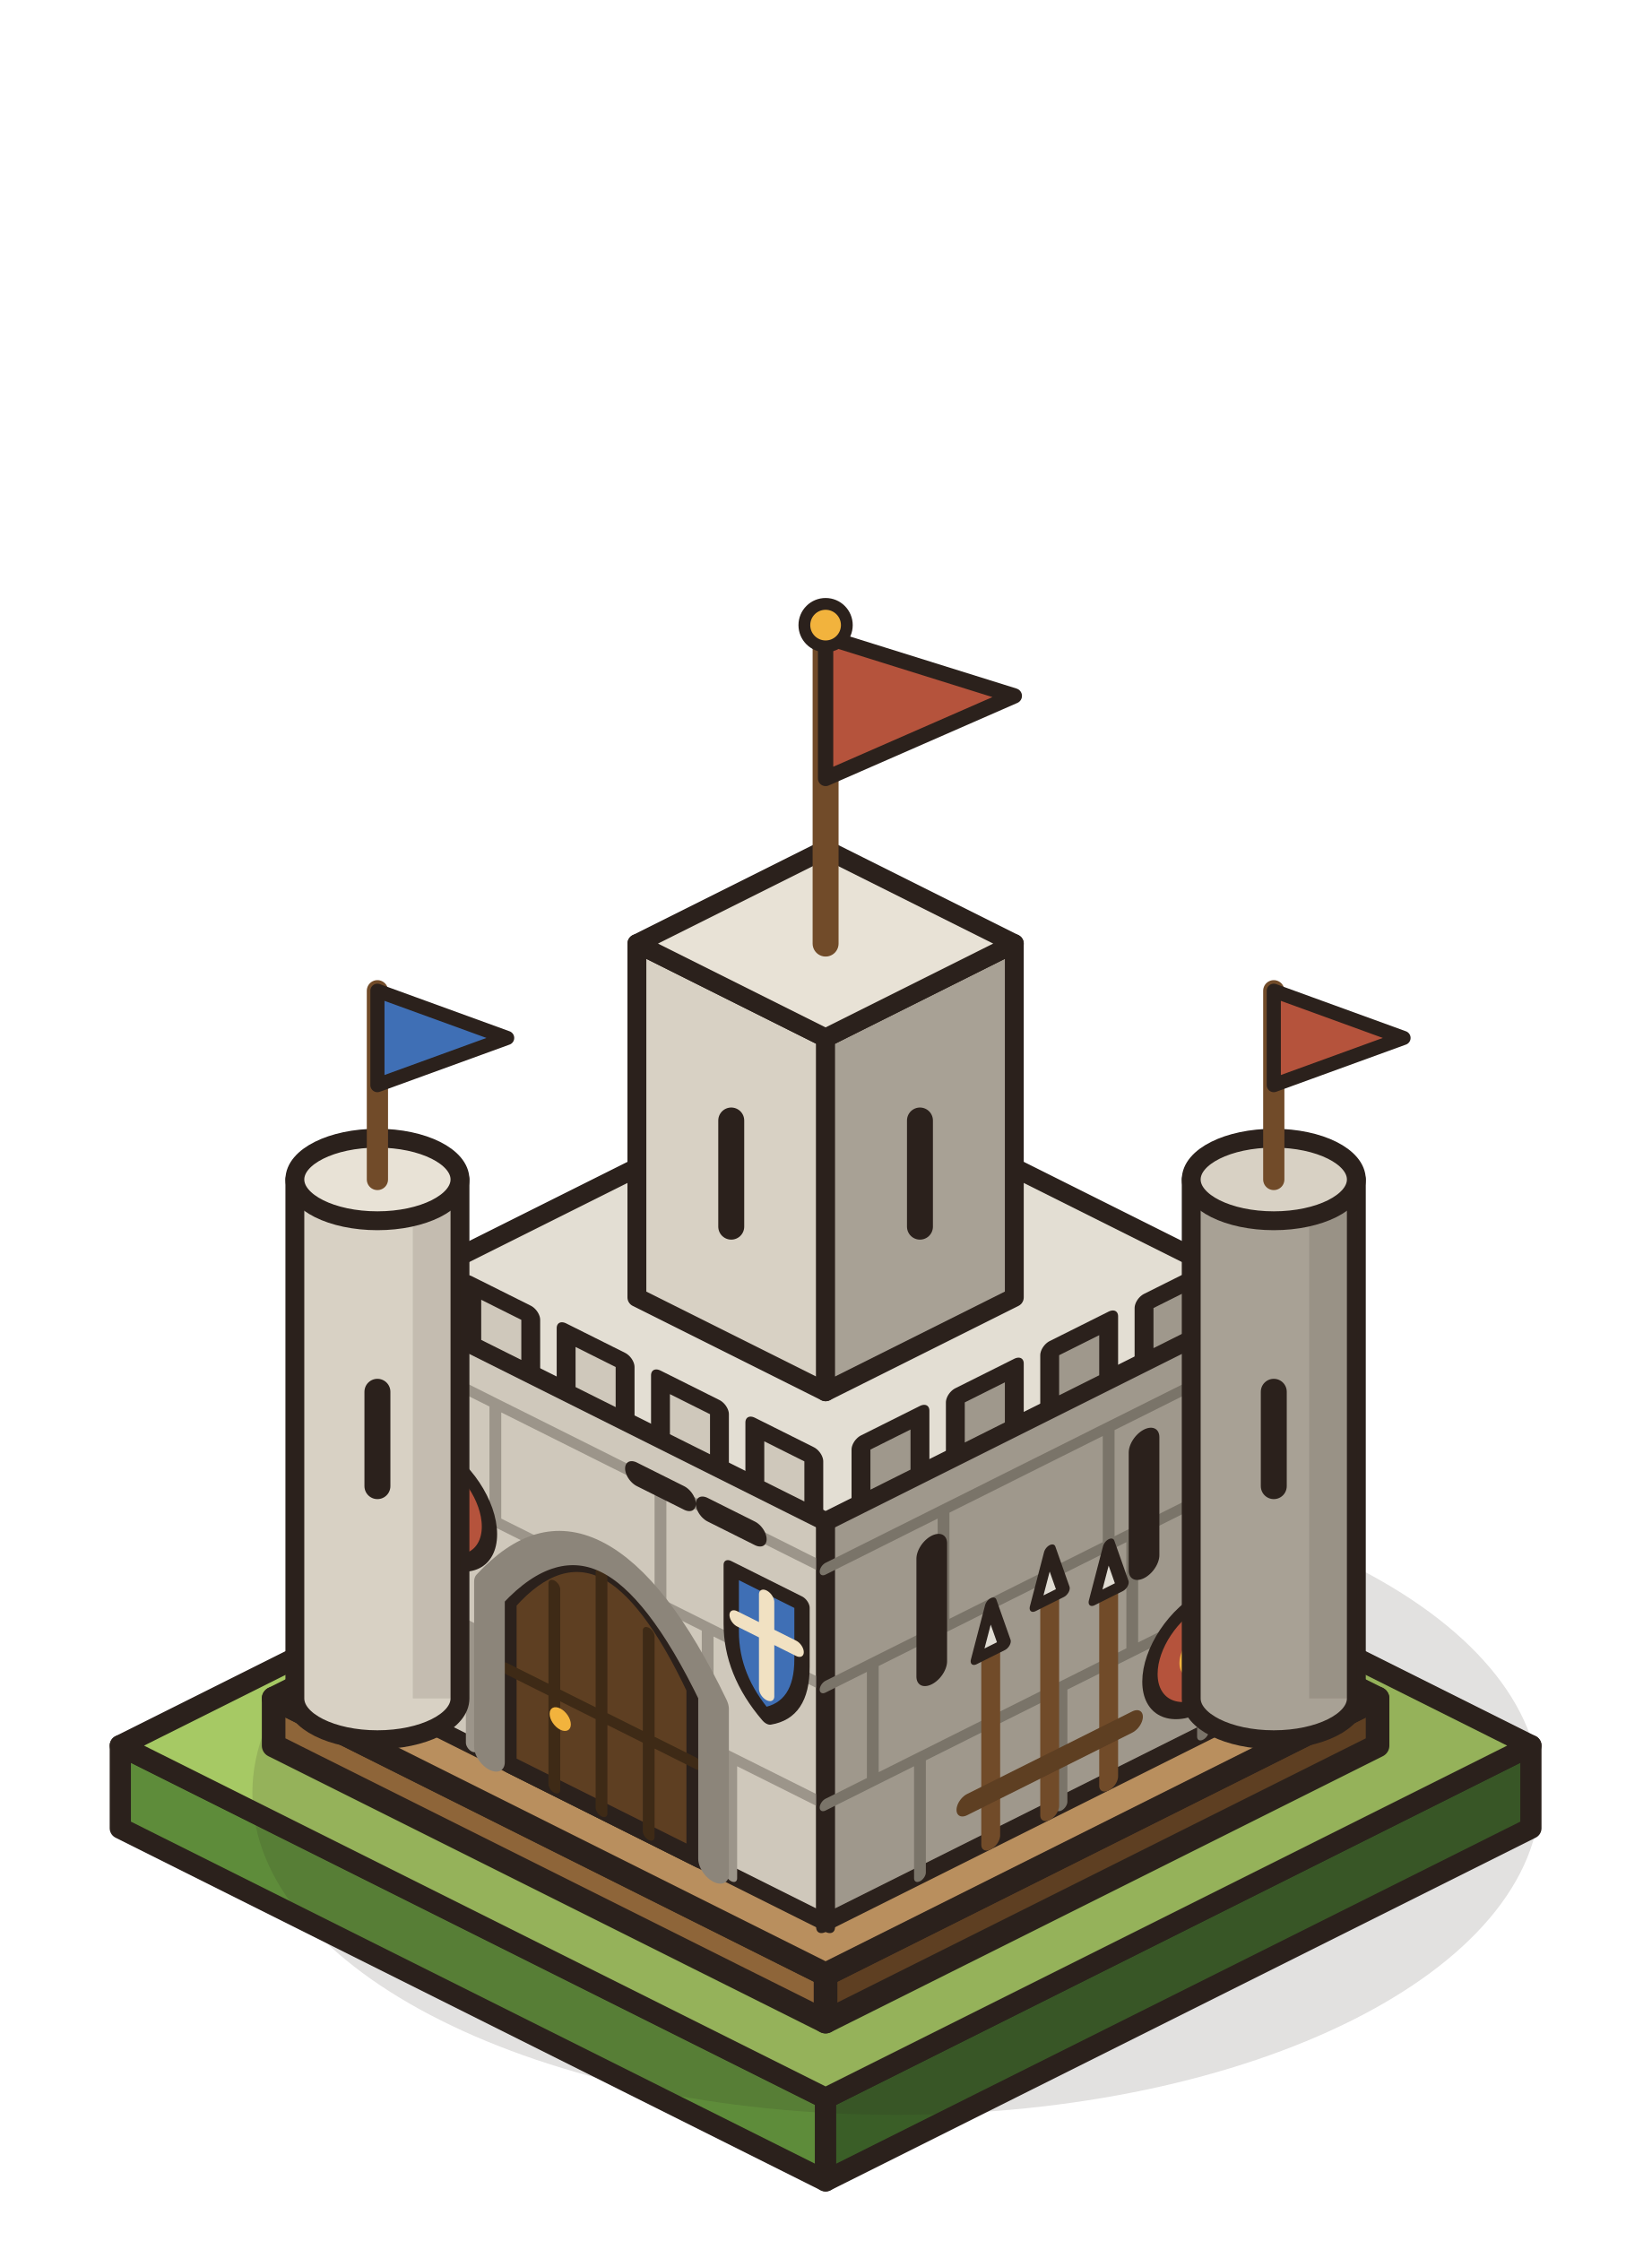
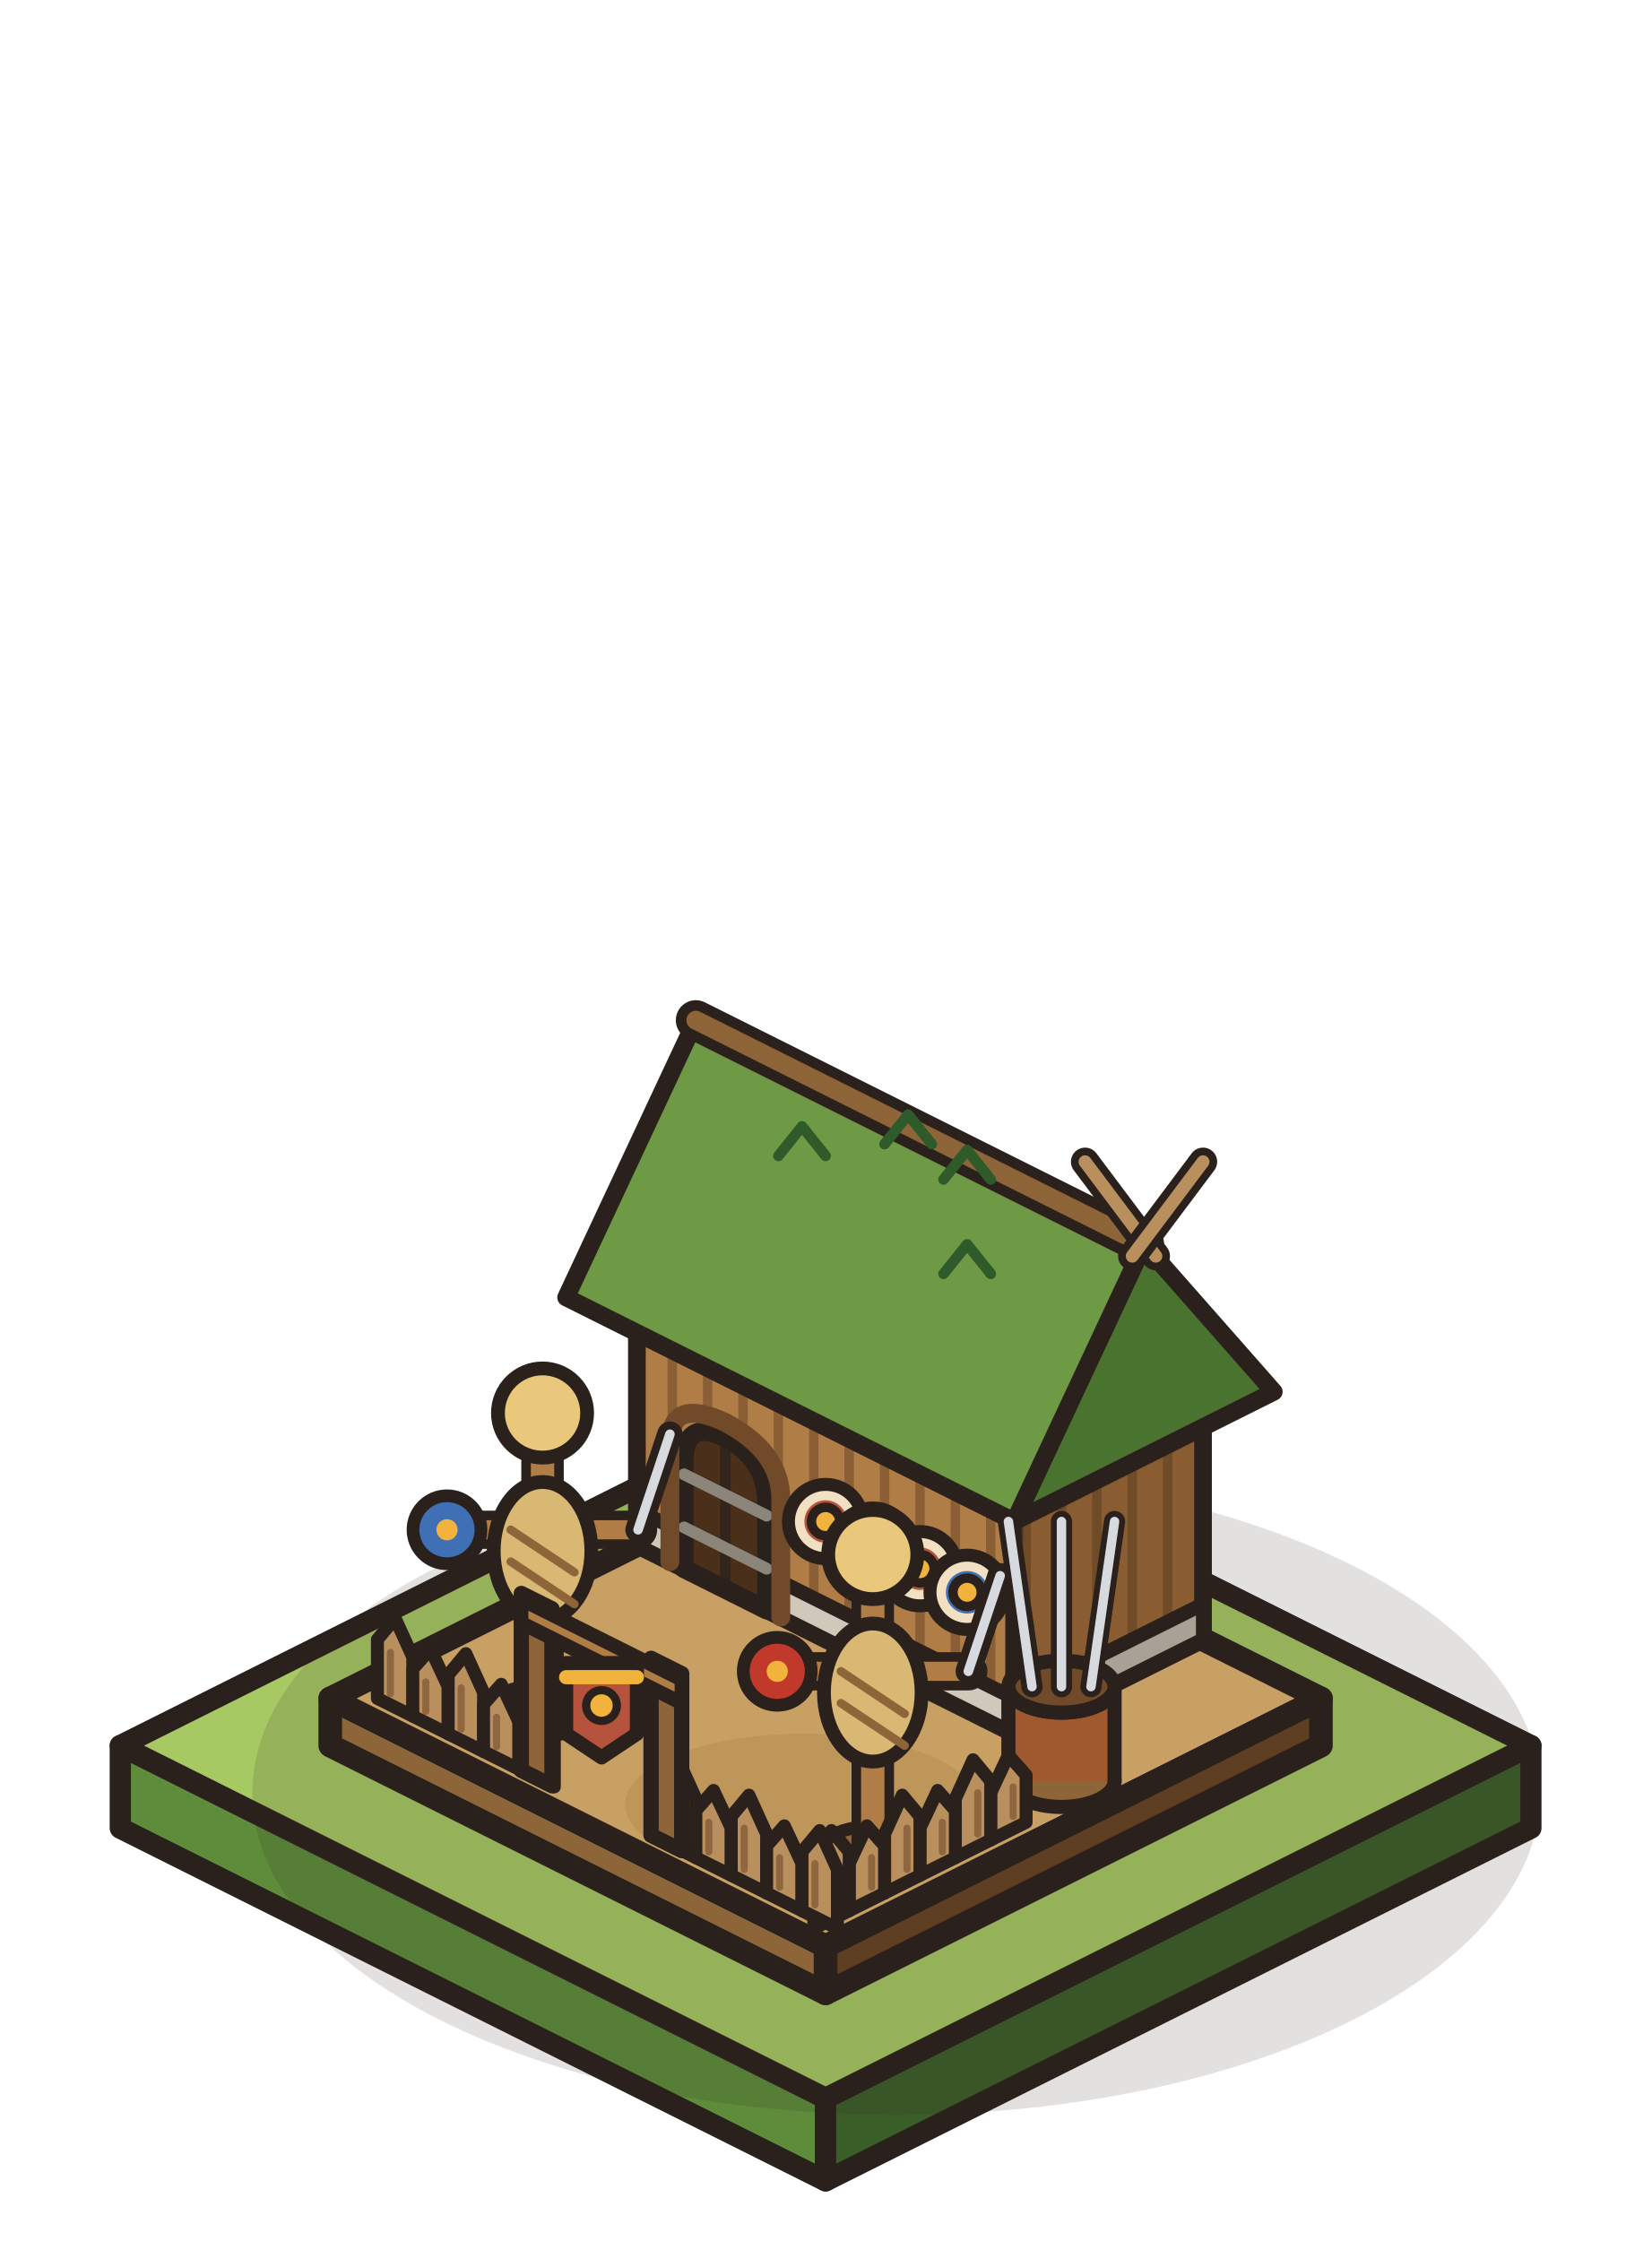
<svg xmlns="http://www.w3.org/2000/svg" viewBox="-70 -122 140 190" width="280" height="380">
  <path d="M-59.8 26L0 55.9L0 62.9L-59.8 33Z" fill="#5E8C3A" stroke="#2B211C" stroke-width="1.8" stroke-linejoin="round" />
  <path d="M59.8 26L0 55.9L0 62.9L59.8 33Z" fill="#3A5E27" stroke="#2B211C" stroke-width="1.8" stroke-linejoin="round" />
  <path d="M0 -3.9L59.8 26L0 55.9L-59.8 26Z" fill="#A6C964" stroke="#2B211C" stroke-width="1.8" stroke-linejoin="round" />
  <ellipse cx="6" cy="30" rx="54.6" ry="27.3" fill="#2B211C" opacity="0.14" />
-   <g stroke="#2B211C" stroke-width="1.6" stroke-linejoin="round" stroke-linecap="round">
-     <path d="M-46.8 22L0 45.4L0 49.4L-46.8 26Z" fill="#8E6539" stroke-width="2" />
-     <path d="M46.8 22L0 45.4L0 49.4L46.8 26Z" fill="#5E3F22" stroke-width="2" />
-     <path d="M0 -1.4L46.8 22L0 45.4L-46.8 22Z" fill="#B98F5E" stroke-width="2" />
-     <g transform="matrix(1 .5 0 -1 0 41)">
-       <rect x="-38" y="0" width="38" height="34" fill="#CFC8BB" />
-       <path d="M-38 10H0M-38 20H0M-38 30H0M-30 0V10M-18 0V10M-8 0V10M-34 10V20M-22 10V20M-10 10V20M-28 20V30M-14 20V30" fill="none" stroke="#9C958A" stroke-width="1" />
-       <path d="M-27 0V14Q-19 27 -11 14V0Z" fill="#5E3F22" />
-       <path d="M-19 0V20M-23 0V17M-15 0V17M-27 8H-11" fill="none" stroke="#3E2A16" stroke-width="1" />
-       <path d="M-28.500 0V14Q-19 29 -9.500 14V0" fill="none" stroke="#8C857A" stroke-width="2.600" />
-       <circle cx="-22.500" cy="6" r=".9" fill="#F2B33D" stroke="none" />
-       <path d="M-8 26H-2V21Q-2 17 -5 15Q-8 17 -8 21Z" fill="#3F6FB5" stroke-width="1.3" />
-       <path d="M-5 25V17M-7.500 22H-2.500" fill="none" stroke="#F1E1C2" stroke-width="1.3" />
-       <circle cx="-33" cy="19" r="4.500" fill="#B5533C" stroke-width="1.3" />
-       <circle cx="-33" cy="19" r="2" fill="#F2B33D" stroke="none" />
-       <path d="M-16 30H-12M-10 30H-6" fill="none" stroke="#2B211C" stroke-width="2" />
+   <g stroke="#2B211C" stroke-width="1.5" stroke-linejoin="round" stroke-linecap="round">
+     <path d="M-42 22L0 43L0 47L-42 26Z" fill="#8E6539" stroke-width="2" />
+     <path d="M0 43L42 22L42 26L0 47Z" fill="#5E3F22" stroke-width="2" />
+     <path d="M0 1L42 22L0 43L-42 22Z" fill="#C8A064" stroke-width="2" />
+     <ellipse cx="-2" cy="31" rx="15" ry="6" fill="#B58B50" stroke="none" stroke-width="0" opacity="0.5" />
+     <path d="M-16 9L16 25L16 3L-16 -13Z" fill="#B07D46" />
+     <path d="M32 17L16 25L16 3L32 -5Z" fill="#8A5C32" />
+     <path d="M-13 10.5L-13 -11.5M-10 12L-10 -10M-7 13.5L-7 -8.5M-4 15L-4 -7M-1 16.5L-1 -5.5M2 18L2 -4M5 19.5L5 -2.5M8 21L8 -1M11 22.5L11 0.5M14 24L14 2" fill="none" stroke="#714B29" stroke-width="0.8" opacity="0.6" />
+     <path d="M29 18.5L29 -3.5M26 20L26 -2M23 21.5L23 -0.5M20 23L20 1M17 24.5L17 2.5" fill="none" stroke="#5E3F22" stroke-width="0.8" opacity="0.6" />
+     <path d="M-16 9L16 25L16 22L-16 6Z" fill="#CFC8BB" stroke-width="1.2" />
+     <path d="M32 17L16 25L16 22L32 14Z" fill="#A8A195" stroke-width="1.2" />
+     <path d="M-16 -10L16 6" fill="none" stroke="#5E3F22" stroke-width="1.8" />
+     <path d="M32 -2L16 6" fill="none" stroke="#3E2A16" stroke-width="1.8" />
+     <path d="M38 -4L16 7L27 -16.5Z" fill="#4A7330" />
+     <path d="M-22 -12L16 7L27 -16.5L-11 -35.5Z" fill="#6E9A45" />
+     <path d="M-11 -35.5L27 -16.5" fill="none" stroke="#2B211C" stroke-width="3.4" />
+     <path d="M-11 -35.5L27 -16.5" fill="none" stroke="#8E6539" stroke-width="1.6" />
+     <path d="M-4 -24L-2 -26.5L0 -24" fill="none" stroke="#2F5A2A" stroke-width="0.9" />
+     <path d="M10 -22L12 -24.5L14 -22" fill="none" stroke="#2F5A2A" stroke-width="0.9" />
+     <path d="M10 -14L12 -16.5L14 -14" fill="none" stroke="#2F5A2A" stroke-width="0.9" />
+     <path d="M5 -25L7 -27.5L9 -25" fill="none" stroke="#2F5A2A" stroke-width="0.9" />
+     <path d="M22 -23.5L28 -15.5" fill="none" stroke="#2B211C" stroke-width="2.4" />
+     <path d="M22 -23.5L28 -15.5" fill="none" stroke="#B98F5E" stroke-width="1.1" />
+     <path d="M32 -23.5L26 -15.5" fill="none" stroke="#2B211C" stroke-width="2.4" />
+     <path d="M32 -23.5L26 -15.5" fill="none" stroke="#B98F5E" stroke-width="1.1" />
+     <path d="M-12 11L-12 2Q-12 -1.8 -8.5 -0.1Q-5 1.7 -5 5.5L-5 14.5Z" fill="#4A2F1A" stroke-width="1.6" />
+     <path d="M-8.5 12.8L-8.5 -0.1" fill="none" stroke="#2B211C" stroke-width="0.9" opacity="0.7" />
+     <path d="M-12 7.5L-5 11M-12 3L-5 6.5" fill="none" stroke="#8C857A" stroke-width="1" />
+     <path d="M-13.2 10.4L-13.2 0.4Q-13.2 -3.6 -8.5 -1.4Q-3.8 1.1 -3.8 5.1L-3.8 15.1" fill="none" stroke="#714B29" stroke-width="1.6" />
+     <circle cx="0" cy="7" r="3.1" fill="#B5533C" stroke-width="1.2" />
+     <circle cx="0" cy="7" r="2.2" fill="none" stroke="#F1E1C2" stroke-width="0.8" />
+     <circle cx="0" cy="7" r="1.2" fill="#F2B33D" stroke-width="0.8" />
+     <circle cx="4" cy="9" r="3.1" fill="#3F6FB5" stroke-width="1.2" />
+     <circle cx="4" cy="9" r="2.2" fill="none" stroke="#F1E1C2" stroke-width="0.8" />
+     <circle cx="4" cy="9" r="1.2" fill="#F2B33D" stroke-width="0.8" />
+     <circle cx="8" cy="11" r="3.1" fill="#B5533C" stroke-width="1.2" />
+     <circle cx="8" cy="11" r="2.2" fill="none" stroke="#F1E1C2" stroke-width="0.8" />
+     <circle cx="8" cy="11" r="1.2" fill="#F2B33D" stroke-width="0.8" />
+     <circle cx="12" cy="13" r="3.1" fill="#3F6FB5" stroke-width="1.2" />
+     <circle cx="12" cy="13" r="2.2" fill="none" stroke="#F1E1C2" stroke-width="0.8" />
+     <circle cx="12" cy="13" r="1.2" fill="#F2B33D" stroke-width="0.8" />
+     <g transform="translate(4 35) scale(0.9)">
+       <ellipse cx="0" cy="0" rx="5" ry="2.4" fill="#8E6539" stroke-width="1.2" />
+       <path d="M0 0V-24" fill="none" stroke-width="4" />
+       <path d="M0 0V-24" fill="none" stroke="#B07D46" stroke-width="2.2" />
+       <path d="M-9 -17H9" fill="none" stroke-width="3.6" />
+       <path d="M-9 -17H9" fill="none" stroke="#B07D46" stroke-width="1.8" />
+       <ellipse cx="0" cy="-15" rx="4.6" ry="6.5" fill="#D8B873" stroke-width="1.3" />
+       <path d="M-3 -17L3 -13M-3 -14L3 -10" fill="none" stroke="#8E6539" stroke-width="0.8" />
+       <circle cx="0" cy="-28" r="4.2" fill="#E9C77B" stroke-width="1.3" />
+       <circle cx="-9" cy="-17" r="3.2" fill="#C0392B" stroke-width="1.2" />
+       <circle cx="-9" cy="-17" r="1" fill="#F2B33D" stroke-width="0" />
+       <path d="M9 -17L12 -26" fill="none" stroke-width="2.4" />
+       <path d="M9 -17L12 -26" fill="none" stroke="#D7DADE" stroke-width="0.9" />
    </g>
-     <g transform="matrix(1 -.5 0 -1 0 41)">
-       <rect x="0" y="0" width="38" height="34" fill="#9F988C" />
-       <path d="M0 10H38M0 20H38M0 30H38M8 0V10M20 0V10M32 0V10M4 10V20M14 10V20M26 10V20M10 20V30M24 20V30M36 20V30" fill="none" stroke="#7A7469" stroke-width="1" />
-       <path d="M9 17V27M27 17V27" fill="none" stroke="#2B211C" stroke-width="2.600" />
-       <path d="M14 0V16M19 0V18M24 0V16" fill="none" stroke="#714B29" stroke-width="1.600" />
-       <path d="M12.800 16L14 20L15.200 16ZM17.800 18L19 22L20.200 18ZM22.800 16L24 20L25.200 16Z" fill="#E0DCD3" stroke-width="1" />
-       <path d="M12 4H26" fill="none" stroke="#5E3F22" stroke-width="1.800" />
-       <circle cx="32" cy="7" r="4.500" fill="#B5533C" stroke-width="1.300" />
-       <circle cx="32" cy="7" r="2" fill="#F2B33D" stroke="none" />
+     <g transform="translate(-24 23) scale(0.9)">
+       <ellipse cx="0" cy="0" rx="5" ry="2.4" fill="#8E6539" stroke-width="1.2" />
+       <path d="M0 0V-24" fill="none" stroke-width="4" />
+       <path d="M0 0V-24" fill="none" stroke="#B07D46" stroke-width="2.2" />
+       <path d="M-9 -17H9" fill="none" stroke-width="3.6" />
+       <path d="M-9 -17H9" fill="none" stroke="#B07D46" stroke-width="1.8" />
+       <ellipse cx="0" cy="-15" rx="4.6" ry="6.5" fill="#D8B873" stroke-width="1.3" />
+       <path d="M-3 -17L3 -13M-3 -14L3 -10" fill="none" stroke="#8E6539" stroke-width="0.8" />
+       <circle cx="0" cy="-28" r="4.2" fill="#E9C77B" stroke-width="1.3" />
+       <circle cx="-9" cy="-17" r="3.2" fill="#3F6FB5" stroke-width="1.2" />
+       <circle cx="-9" cy="-17" r="1" fill="#F2B33D" stroke-width="0" />
+       <path d="M9 -17L12 -26" fill="none" stroke-width="2.4" />
+       <path d="M9 -17L12 -26" fill="none" stroke="#D7DADE" stroke-width="0.9" />
    </g>
-     <path d="M0 7L38 -12L0 -31L-38 -12Z" fill="#E3DED3" />
-     <g transform="matrix(1 .5 0 -1 0 41)" fill="#CFC8BB">
-       <rect x="-38" y="34" width="5" height="5" />
-       <rect x="-30" y="34" width="5" height="5" />
-       <rect x="-22" y="34" width="5" height="5" />
-       <rect x="-14" y="34" width="5" height="5" />
-       <rect x="-6" y="34" width="5" height="5" />
-     </g>
-     <g transform="matrix(1 -.5 0 -1 0 41)" fill="#9F988C">
-       <rect x="3" y="34" width="5" height="5" />
-       <rect x="11" y="34" width="5" height="5" />
-       <rect x="19" y="34" width="5" height="5" />
-       <rect x="27" y="34" width="5" height="5" />
-     </g>
-     <path d="M-16 -12L0 -4V-34L-16 -42Z" fill="#D8D1C4" />
-     <path d="M0 -4L16 -12V-42L0 -34Z" fill="#A8A195" />
-     <path d="M0 -34L16 -42L0 -50L-16 -42Z" fill="#E8E2D6" />
-     <path d="M-8 -18V-27M8 -18V-27" fill="none" stroke-width="2.200" />
-     <path d="M0 -42V-68" fill="none" stroke="#714B29" stroke-width="2.200" />
-     <path d="M0 -68L16 -63L0 -56Z" fill="#B5533C" stroke-width="1.300" />
-     <circle cx="0" cy="-69" r="1.800" fill="#F2B33D" stroke-width="1" />
-     <path d="M-45 -22V22A7 3.500 0 0 0 -31 22V-22Z" fill="#D8D1C4" />
-     <rect x="-35" y="-22" width="4" height="44" fill="#2B211C" opacity=".12" stroke="none" />
-     <ellipse cx="-38" cy="-22" rx="7" ry="3.500" fill="#E8E2D6" />
-     <path d="M-38 -4V4" fill="none" stroke-width="2.200" />
-     <path d="M-38 -22V-38" fill="none" stroke="#714B29" stroke-width="1.800" />
-     <path d="M-38 -38L-27 -34L-38 -30Z" fill="#3F6FB5" stroke-width="1.200" />
-     <path d="M31 -22V22A7 3.500 0 0 0 45 22V-22Z" fill="#A8A195" />
-     <rect x="41" y="-22" width="4" height="44" fill="#2B211C" opacity=".12" stroke="none" />
-     <ellipse cx="38" cy="-22" rx="7" ry="3.500" fill="#D8D1C4" />
-     <path d="M38 -4V4" fill="none" stroke-width="2.200" />
-     <path d="M38 -22V-38" fill="none" stroke="#714B29" stroke-width="1.800" />
-     <path d="M38 -38L49 -34L38 -30Z" fill="#B5533C" stroke-width="1.200" />
+     <ellipse cx="20" cy="29" rx="4.5" ry="2.2" fill="#8E6539" stroke-width="1.2" />
+     <path d="M15.5 29V21A4.500 2.200 0 0 0 24.5 21V29" fill="#A0592F" stroke-width="1.2" />
+     <ellipse cx="20" cy="21" rx="4.5" ry="2.2" fill="#714B29" stroke-width="1.2" />
+     <path d="M17.5 21L15.5 7" fill="none" stroke="#2B211C" stroke-width="1.8" />
+     <path d="M17.5 21L15.5 7" fill="none" stroke="#D7DADE" stroke-width="0.8" />
+     <path d="M20 21L20 7" fill="none" stroke="#2B211C" stroke-width="1.8" />
+     <path d="M20 21L20 7" fill="none" stroke="#D7DADE" stroke-width="0.8" />
+     <path d="M22.5 21L24.5 7" fill="none" stroke="#2B211C" stroke-width="1.8" />
+     <path d="M22.5 21L24.5 7" fill="none" stroke="#D7DADE" stroke-width="0.8" />
+     <path d="M17 32.5L17 28.5L15.5 26.8L14 30L14 34Z" fill="#B98F5E" stroke-width="1.1" />
+     <path d="M15.9 32L15.9 29.5" fill="none" stroke="#714B29" stroke-width="0.6" opacity="0.6" />
+     <path d="M14 34L14 29L12.5 27.2L11 30.5L11 35.5Z" fill="#B98F5E" stroke-width="1.1" />
+     <path d="M12.9 33.5L12.9 30" fill="none" stroke="#714B29" stroke-width="0.6" opacity="0.6" />
+     <path d="M11 35.5L11 31.5L9.5 29.8L8 33L8 37Z" fill="#B98F5E" stroke-width="1.1" />
+     <path d="M9.9 35L9.9 32.5" fill="none" stroke="#714B29" stroke-width="0.6" opacity="0.6" />
+     <path d="M8 37L8 32L6.5 30.2L5 33.5L5 38.5Z" fill="#B98F5E" stroke-width="1.1" />
+     <path d="M6.9 36.5L6.9 33" fill="none" stroke="#714B29" stroke-width="0.6" opacity="0.6" />
+     <path d="M5 38.5L5 34.5L3.5 32.8L2 36L2 40Z" fill="#B98F5E" stroke-width="1.1" />
+     <path d="M3.9 38L3.9 35.5" fill="none" stroke="#714B29" stroke-width="0.6" opacity="0.6" />
+     <path d="M2 40L2 35L0.5 33.2L-1 36.5L-1 41.5Z" fill="#B98F5E" stroke-width="1.1" />
+     <path d="M0.9 39.5L0.9 36" fill="none" stroke="#714B29" stroke-width="0.6" opacity="0.6" />
+     <path d="M-38 22L-38 17L-36.5 15.2L-35 18.5L-35 23.5Z" fill="#B98F5E" stroke-width="1.1" />
+     <path d="M-36.9 21.6L-36.9 18.1" fill="none" stroke="#714B29" stroke-width="0.6" opacity="0.6" />
+     <path d="M-35 23.5L-35 19.5L-33.5 17.8L-32 21L-32 25Z" fill="#B98F5E" stroke-width="1.1" />
+     <path d="M-33.9 23.1L-33.9 20.6" fill="none" stroke="#714B29" stroke-width="0.6" opacity="0.6" />
+     <path d="M-32 25L-32 20L-30.5 18.2L-29 21.5L-29 26.5Z" fill="#B98F5E" stroke-width="1.1" />
+     <path d="M-30.9 24.6L-30.9 21.1" fill="none" stroke="#714B29" stroke-width="0.6" opacity="0.6" />
+     <path d="M-29 26.5L-29 22.5L-27.5 20.8L-26 24L-26 28Z" fill="#B98F5E" stroke-width="1.1" />
+     <path d="M-27.9 26.1L-27.9 23.6" fill="none" stroke="#714B29" stroke-width="0.6" opacity="0.6" />
+     <path d="M-26 28L-26 23L-24.5 21.2L-23 24.5L-23 29.5Z" fill="#B98F5E" stroke-width="1.1" />
+     <path d="M-24.9 27.6L-24.9 24.1" fill="none" stroke="#714B29" stroke-width="0.6" opacity="0.6" />
+     <path d="M-14 34L-14 29L-12.5 27.2L-11 30.5L-11 35.5Z" fill="#B98F5E" stroke-width="1.1" />
+     <path d="M-12.9 33.5L-12.9 30" fill="none" stroke="#714B29" stroke-width="0.6" opacity="0.6" />
+     <path d="M-11 35.5L-11 31.5L-9.5 29.8L-8 33L-8 37Z" fill="#B98F5E" stroke-width="1.1" />
+     <path d="M-9.9 35L-9.9 32.5" fill="none" stroke="#714B29" stroke-width="0.6" opacity="0.6" />
+     <path d="M-8 37L-8 32L-6.5 30.2L-5 33.5L-5 38.5Z" fill="#B98F5E" stroke-width="1.1" />
+     <path d="M-6.9 36.5L-6.9 33" fill="none" stroke="#714B29" stroke-width="0.6" opacity="0.6" />
+     <path d="M-5 38.5L-5 34.5L-3.5 32.8L-2 36L-2 40Z" fill="#B98F5E" stroke-width="1.1" />
+     <path d="M-3.9 38L-3.9 35.5" fill="none" stroke="#714B29" stroke-width="0.6" opacity="0.6" />
+     <path d="M-2 40L-2 35L-0.5 33.2L1 36.5L1 41.5Z" fill="#B98F5E" stroke-width="1.1" />
+     <path d="M-0.9 39.5L-0.9 36" fill="none" stroke="#714B29" stroke-width="0.6" opacity="0.6" />
+     <path d="M-25.8 28.1L-25.8 13.1L-23.2 14.4L-23.2 29.4Z" fill="#8E6539" stroke-width="1.3" />
+     <path d="M-14.8 33.6L-14.8 18.6L-12.2 19.9L-12.2 34.9Z" fill="#8E6539" stroke-width="1.3" />
+     <path d="M-25.8 15.6L-12.2 22.4L-12.2 20.4L-25.8 13.6Z" fill="#B07D46" stroke-width="1.2" />
+     <path d="M-22 19L-16 19L-16 25L-19 27L-22 25Z" fill="#B5533C" stroke-width="1.2" />
+     <path d="M-22 20.2H-16" fill="none" stroke="#F2B33D" stroke-width="1.2" />
+     <circle cx="-19" cy="22.6" r="1.3" fill="#F2B33D" stroke-width="0.7" />
  </g>
</svg>
